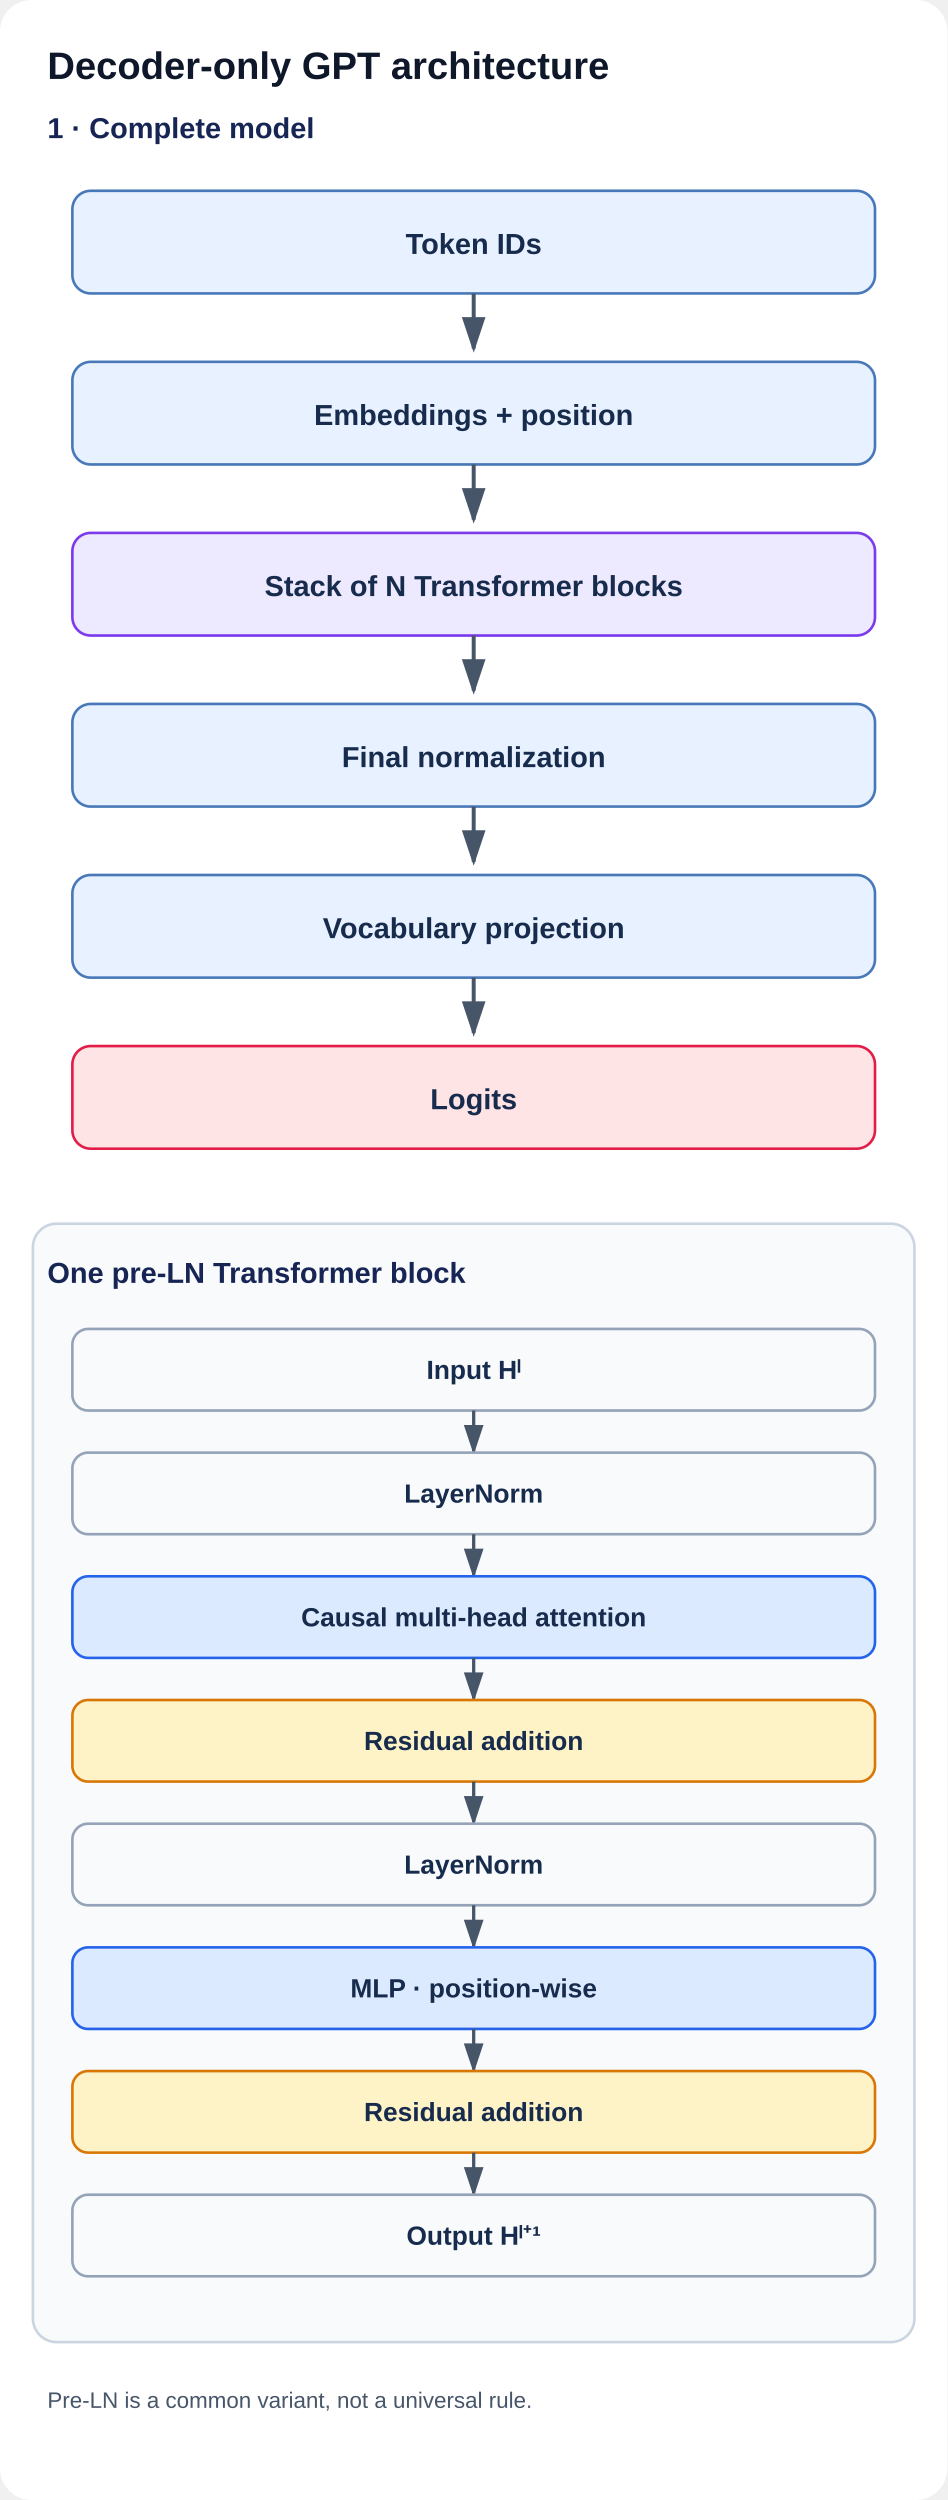
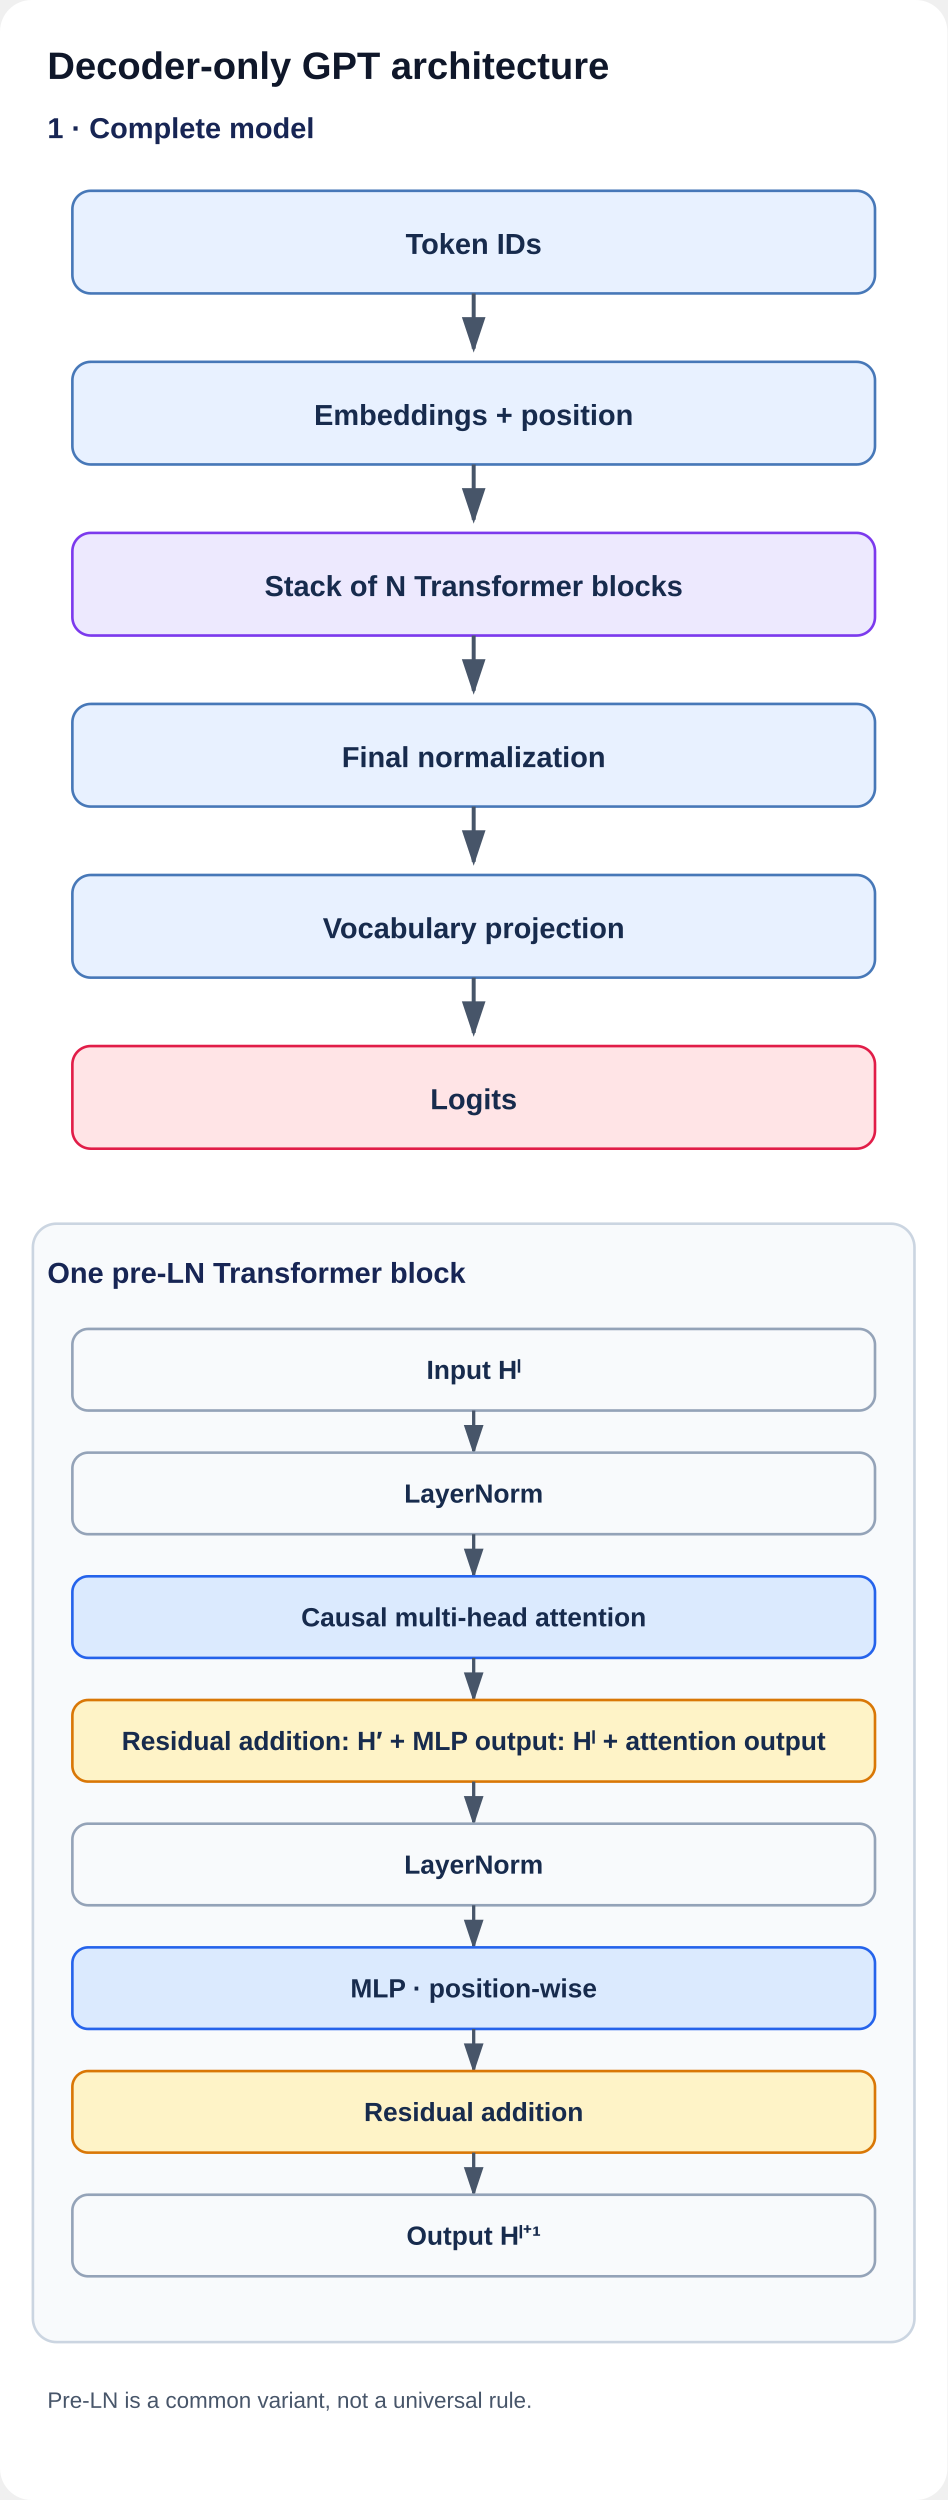
<svg xmlns="http://www.w3.org/2000/svg" width="720" height="1900" viewBox="0 0 720 1900" role="img" aria-labelledby="title desc">
  <defs>
    <marker id="a" markerWidth="10" markerHeight="10" refX="8" refY="3" orient="auto">
      <path d="M0 0L0 6L9 3z" fill="#475569" />
    </marker>
  </defs>
  <rect width="720" height="1900" rx="24" fill="#fff" />
  <text x="36" y="60" font-family="Arial,sans-serif" font-size="29" font-weight="700" fill="#0f172a">Decoder-only GPT architecture</text>
  <text x="36" y="105" font-family="Arial,sans-serif" font-size="22" font-weight="700" fill="#172554">1 · Complete model</text>
  <rect x="55" y="145" width="610" height="78" rx="14" fill="#e8f1ff" stroke="#4778b8" stroke-width="2" />
  <text x="360" y="193" text-anchor="middle" font-family="Arial,sans-serif" font-size="22" font-weight="700" fill="#172b4d">Token IDs</text>
  <path d="M360 223V265" stroke="#475569" stroke-width="3" marker-end="url(#a)" />
  <rect x="55" y="275" width="610" height="78" rx="14" fill="#e8f1ff" stroke="#4778b8" stroke-width="2" />
  <text x="360" y="323" text-anchor="middle" font-family="Arial,sans-serif" font-size="22" font-weight="700" fill="#172b4d">Embeddings + position</text>
  <path d="M360 353V395" stroke="#475569" stroke-width="3" marker-end="url(#a)" />
  <rect x="55" y="405" width="610" height="78" rx="14" fill="#ede9fe" stroke="#7c3aed" stroke-width="2" />
  <text x="360" y="453" text-anchor="middle" font-family="Arial,sans-serif" font-size="22" font-weight="700" fill="#172b4d">Stack of N Transformer blocks</text>
  <path d="M360 483V525" stroke="#475569" stroke-width="3" marker-end="url(#a)" />
  <rect x="55" y="535" width="610" height="78" rx="14" fill="#e8f1ff" stroke="#4778b8" stroke-width="2" />
  <text x="360" y="583" text-anchor="middle" font-family="Arial,sans-serif" font-size="22" font-weight="700" fill="#172b4d">Final normalization</text>
  <path d="M360 613V655" stroke="#475569" stroke-width="3" marker-end="url(#a)" />
  <rect x="55" y="665" width="610" height="78" rx="14" fill="#e8f1ff" stroke="#4778b8" stroke-width="2" />
  <text x="360" y="713" text-anchor="middle" font-family="Arial,sans-serif" font-size="22" font-weight="700" fill="#172b4d">Vocabulary projection</text>
  <path d="M360 743V785" stroke="#475569" stroke-width="3" marker-end="url(#a)" />
  <rect x="55" y="795" width="610" height="78" rx="14" fill="#ffe4e6" stroke="#e11d48" stroke-width="2" />
  <text x="360" y="843" text-anchor="middle" font-family="Arial,sans-serif" font-size="22" font-weight="700" fill="#172b4d">Logits</text>
  <rect x="25" y="930" width="670" height="850" rx="18" fill="#f8fafc" stroke="#cbd5e1" stroke-width="2" />
  <text x="36" y="975" font-family="Arial,sans-serif" font-size="22" font-weight="700" fill="#172554">One pre-LN Transformer block</text>
  <rect x="55" y="1010" width="610" height="62" rx="12" fill="#f8fafc" stroke="#94a3b8" stroke-width="2" />
  <text x="360" y="1048" text-anchor="middle" font-family="Arial,sans-serif" font-size="20" font-weight="700" fill="#172b4d">Input Hˡ</text>
  <path d="M360 1072V1103" stroke="#475569" stroke-width="2.5" marker-end="url(#a)" />
  <rect x="55" y="1104" width="610" height="62" rx="12" fill="#f8fafc" stroke="#94a3b8" stroke-width="2" />
  <text x="360" y="1142" text-anchor="middle" font-family="Arial,sans-serif" font-size="20" font-weight="700" fill="#172b4d">LayerNorm</text>
  <path d="M360 1166V1197" stroke="#475569" stroke-width="2.5" marker-end="url(#a)" />
  <rect x="55" y="1198" width="610" height="62" rx="12" fill="#dbeafe" stroke="#2563eb" stroke-width="2" />
  <text x="360" y="1236" text-anchor="middle" font-family="Arial,sans-serif" font-size="20" font-weight="700" fill="#172b4d">Causal multi-head attention</text>
  <path d="M360 1260V1291" stroke="#475569" stroke-width="2.5" marker-end="url(#a)" />
  <rect x="55" y="1292" width="610" height="62" rx="12" fill="#fef3c7" stroke="#d97706" stroke-width="2" />
-   <text x="360" y="1330" text-anchor="middle" font-family="Arial,sans-serif" font-size="20" font-weight="700" fill="#172b4d">Residual addition</text>
+   <text x="360" y="1330" text-anchor="middle" font-family="Arial,sans-serif" font-size="20" font-weight="700" fill="#172b4d">Residual addition: H′ + MLP output: Hˡ + attention output</text>
  <path d="M360 1354V1385" stroke="#475569" stroke-width="2.5" marker-end="url(#a)" />
  <rect x="55" y="1386" width="610" height="62" rx="12" fill="#f8fafc" stroke="#94a3b8" stroke-width="2" />
  <text x="360" y="1424" text-anchor="middle" font-family="Arial,sans-serif" font-size="20" font-weight="700" fill="#172b4d">LayerNorm</text>
  <path d="M360 1448V1479" stroke="#475569" stroke-width="2.5" marker-end="url(#a)" />
  <rect x="55" y="1480" width="610" height="62" rx="12" fill="#dbeafe" stroke="#2563eb" stroke-width="2" />
  <text x="360" y="1518" text-anchor="middle" font-family="Arial,sans-serif" font-size="20" font-weight="700" fill="#172b4d">MLP · position-wise</text>
  <path d="M360 1542V1573" stroke="#475569" stroke-width="2.5" marker-end="url(#a)" />
  <rect x="55" y="1574" width="610" height="62" rx="12" fill="#fef3c7" stroke="#d97706" stroke-width="2" />
  <text x="360" y="1612" text-anchor="middle" font-family="Arial,sans-serif" font-size="20" font-weight="700" fill="#172b4d">Residual addition</text>
  <path d="M360 1636V1667" stroke="#475569" stroke-width="2.5" marker-end="url(#a)" />
  <rect x="55" y="1668" width="610" height="62" rx="12" fill="#f8fafc" stroke="#94a3b8" stroke-width="2" />
  <text x="360" y="1706" text-anchor="middle" font-family="Arial,sans-serif" font-size="20" font-weight="700" fill="#172b4d">Output Hˡ⁺¹</text>
  <text x="36" y="1830" font-family="Arial,sans-serif" font-size="17" fill="#475569">Pre-LN is a common variant, not a universal rule.</text>
</svg>
